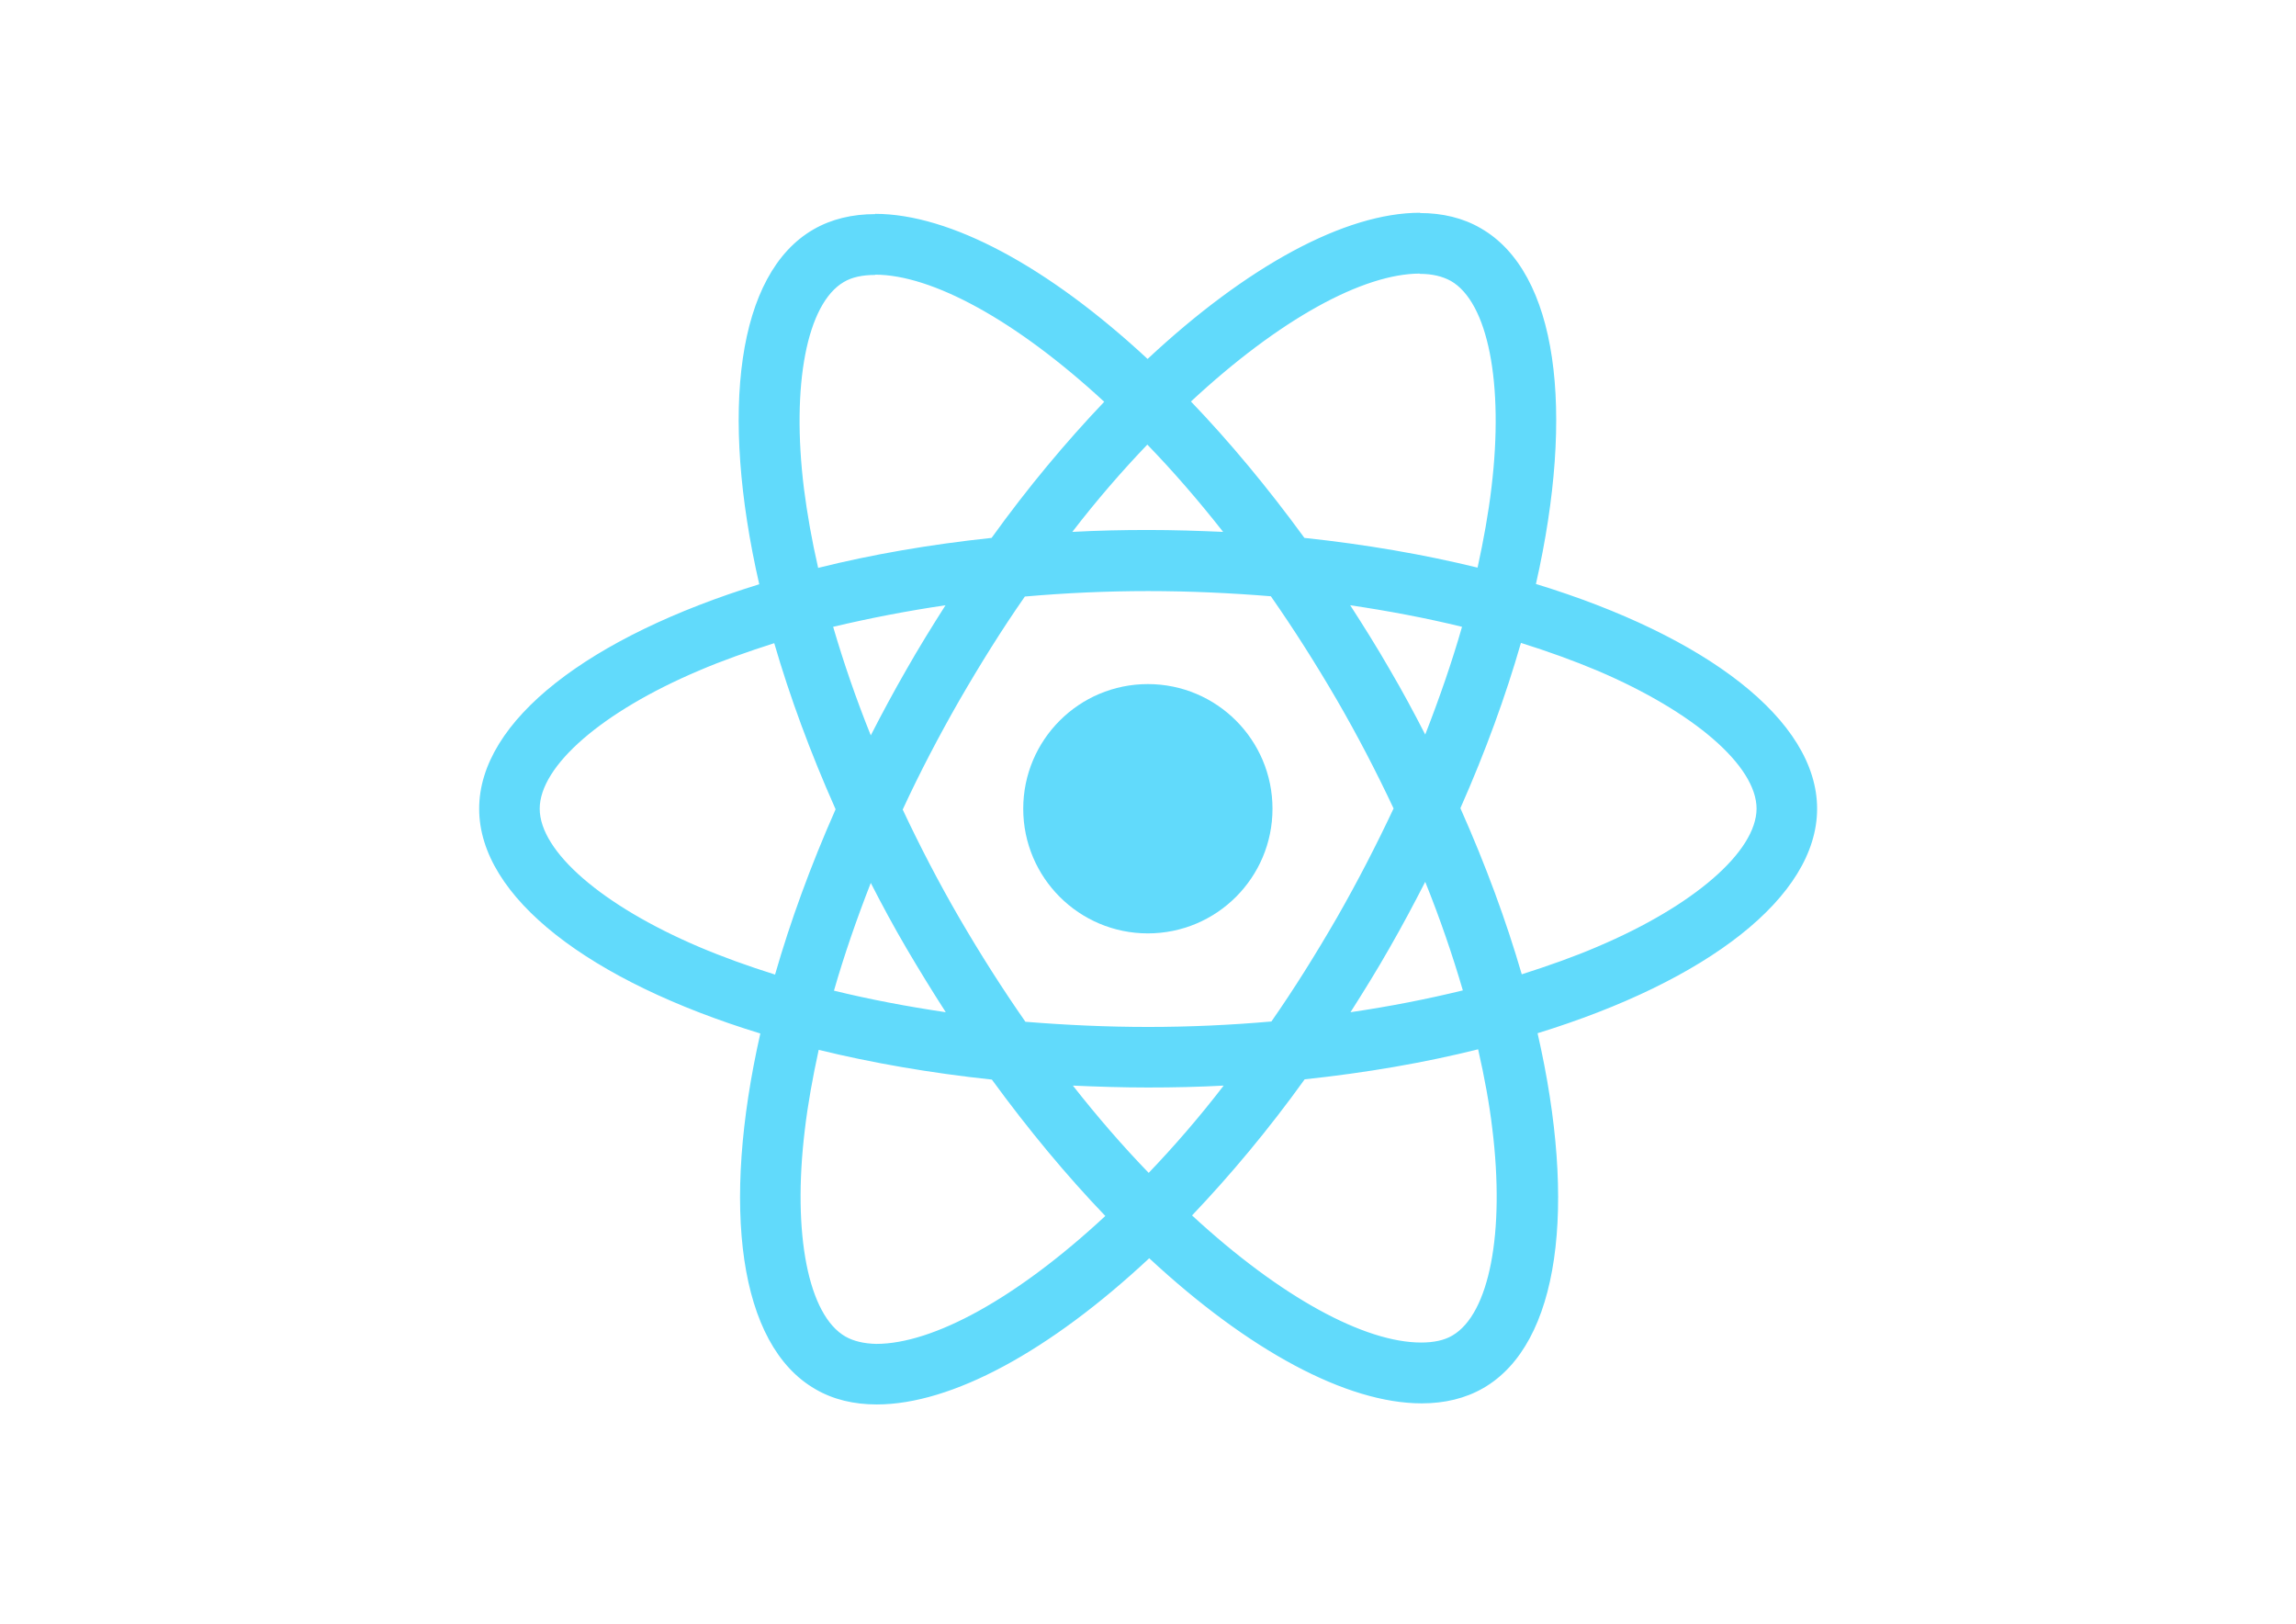
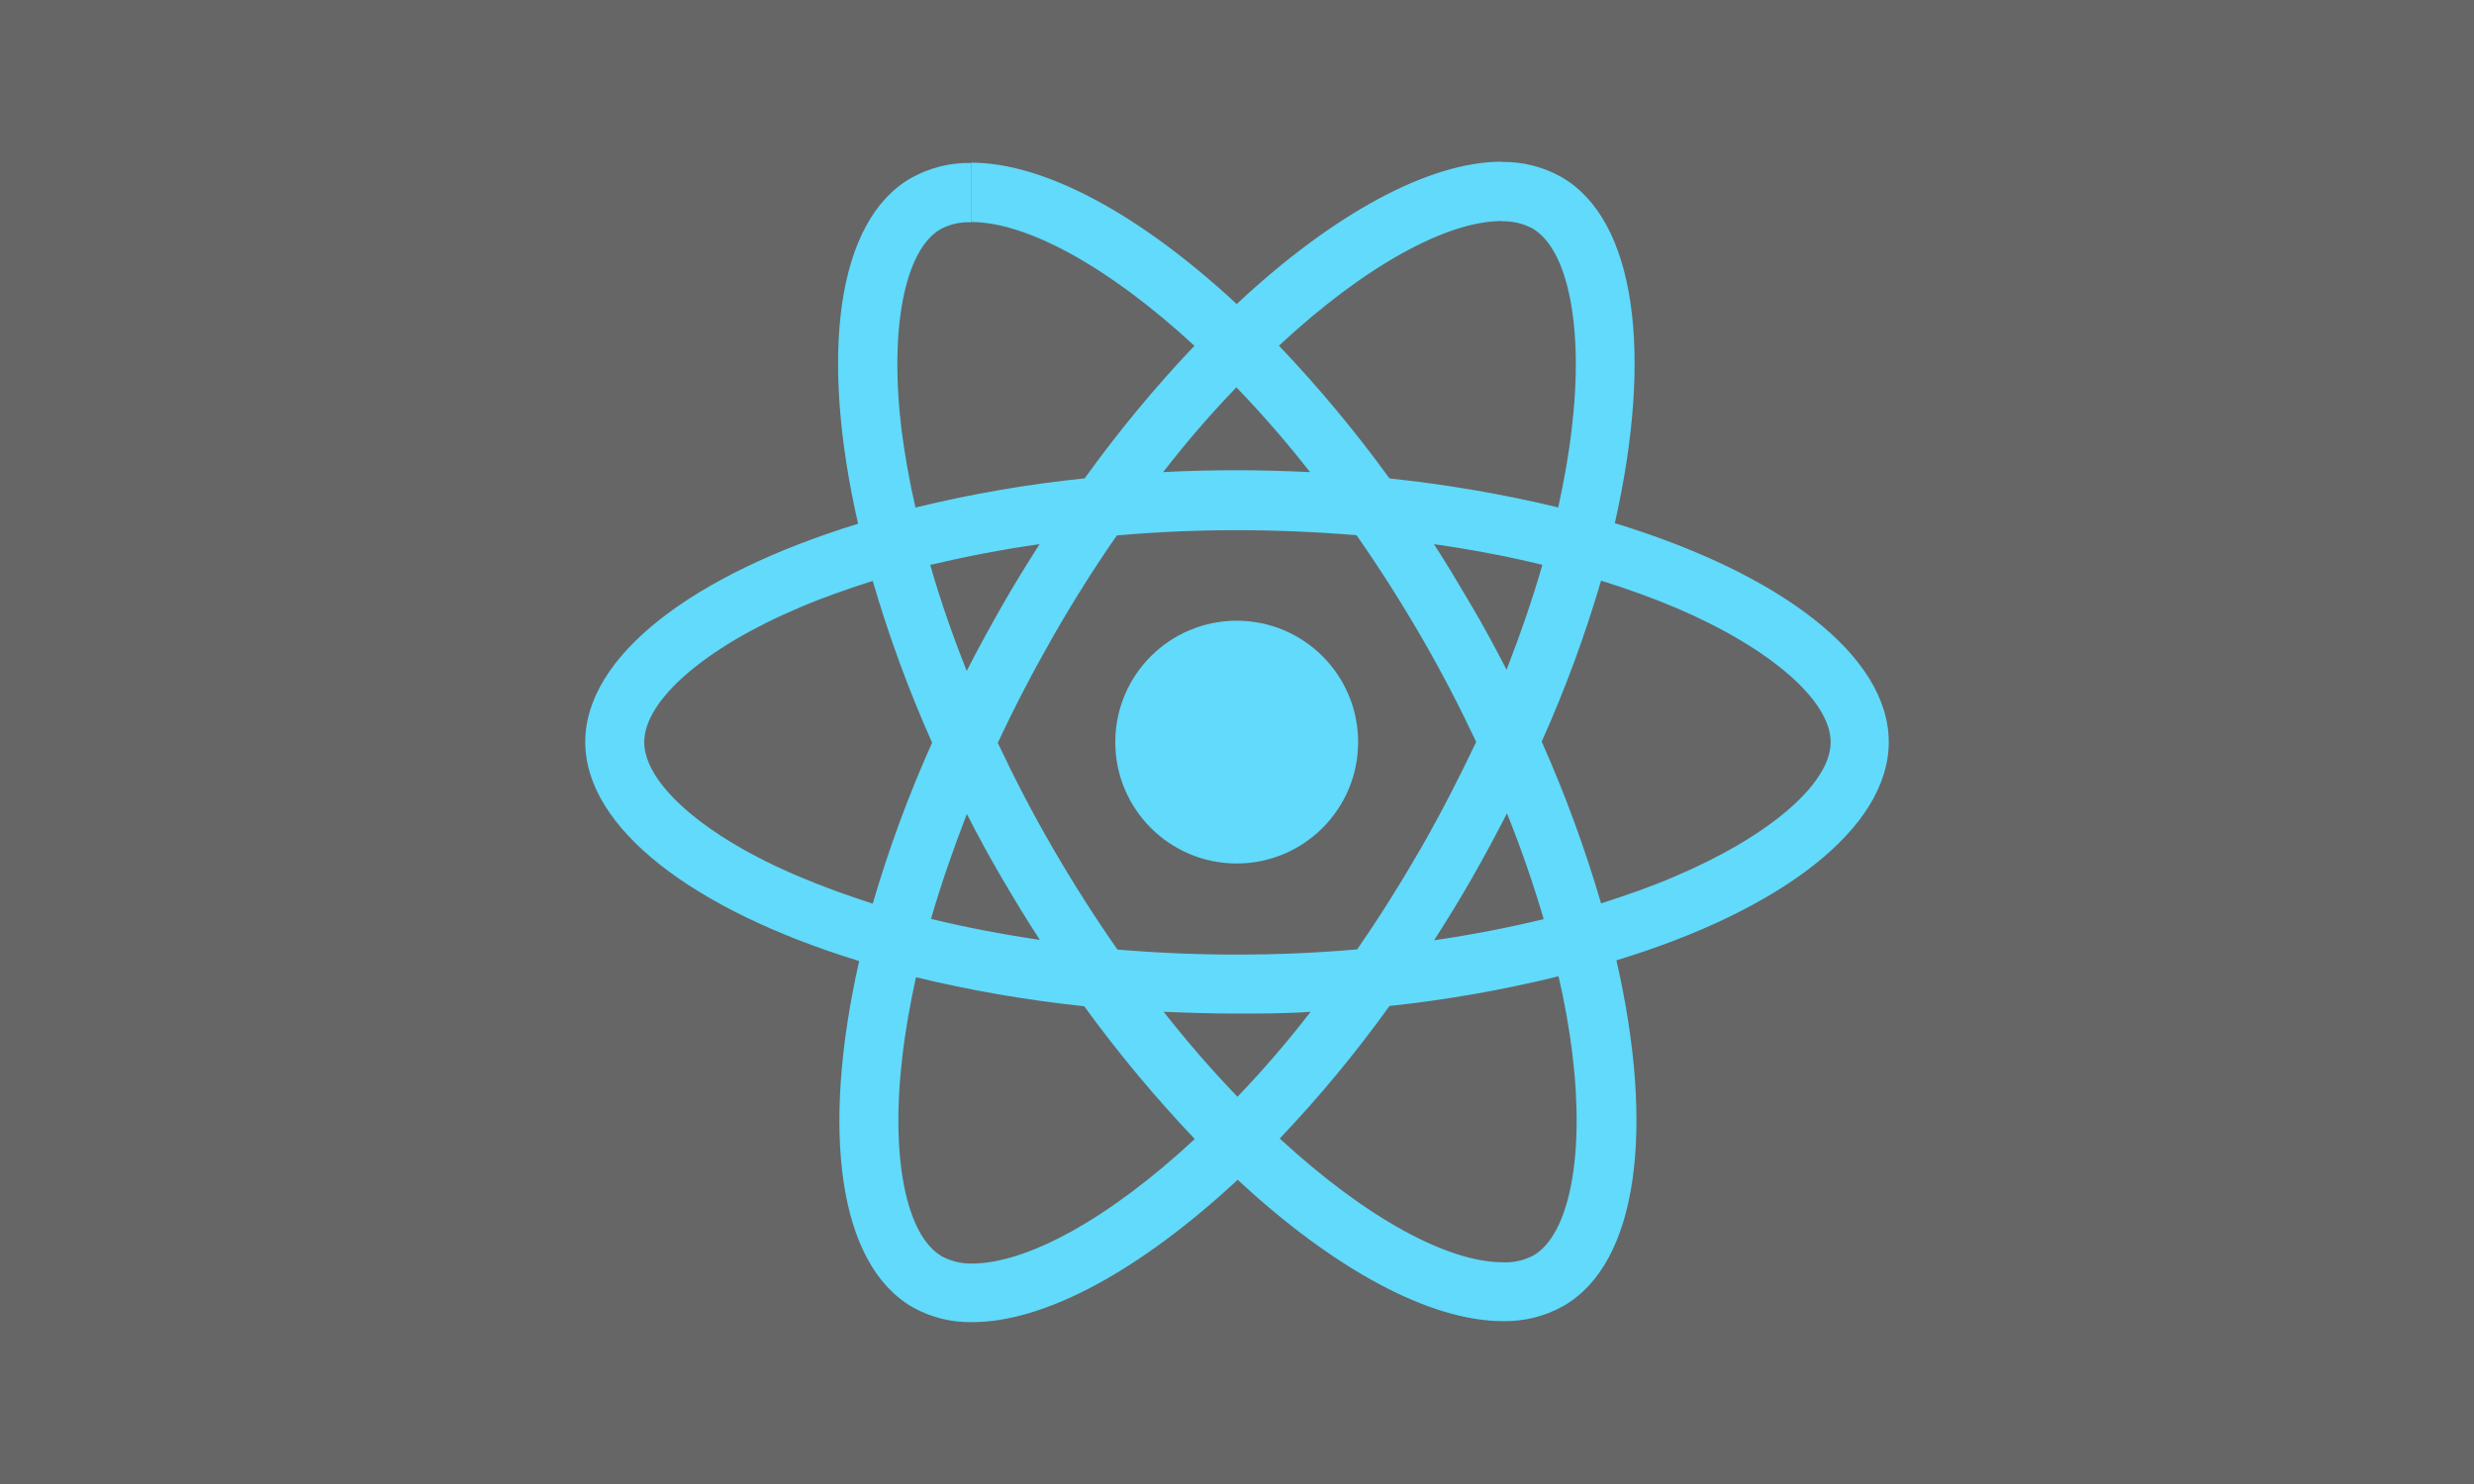
- <svg xmlns="http://www.w3.org/2000/svg" version="1.1" id="Layer_2_1_" x="0px" y="0px" viewBox="0 0 841.9 595.3" enable-background="new 0 0 841.9 595.3" xml:space="preserve">
-   <g>
-     <path fill="#61DAFB" d="M666.3,296.5c0-32.5-40.7-63.3-103.1-82.4c14.4-63.6,8-114.2-20.2-130.4c-6.5-3.8-14.1-5.6-22.4-5.6v22.3   c4.6,0,8.3,0.9,11.4,2.6c13.6,7.8,19.5,37.5,14.9,75.7c-1.1,9.4-2.9,19.3-5.1,29.4c-19.6-4.8-41-8.5-63.5-10.9   c-13.5-18.5-27.5-35.3-41.6-50c32.6-30.3,63.2-46.9,84-46.9l0-22.3c0,0,0,0,0,0c-27.5,0-63.5,19.6-99.9,53.6   c-36.4-33.8-72.4-53.2-99.9-53.2v22.3c20.7,0,51.4,16.5,84,46.6c-14,14.7-28,31.4-41.3,49.9c-22.6,2.4-44,6.1-63.6,11   c-2.3-10-4-19.7-5.2-29c-4.7-38.2,1.1-67.9,14.6-75.8c3-1.8,6.9-2.6,11.5-2.6l0-22.3c0,0,0,0,0,0c-8.4,0-16,1.8-22.6,5.6   c-28.1,16.2-34.4,66.7-19.9,130.1c-62.2,19.2-102.7,49.9-102.7,82.3c0,32.5,40.7,63.3,103.1,82.4c-14.4,63.6-8,114.2,20.2,130.4   c6.5,3.8,14.1,5.6,22.5,5.6c27.5,0,63.5-19.6,99.9-53.6c36.4,33.8,72.4,53.2,99.9,53.2c8.4,0,16-1.8,22.6-5.6   c28.1-16.2,34.4-66.7,19.9-130.1C625.8,359.7,666.3,328.9,666.3,296.5z M536.1,229.8c-3.7,12.9-8.3,26.2-13.5,39.5   c-4.1-8-8.4-16-13.1-24c-4.6-8-9.5-15.8-14.4-23.4C509.3,224,523,226.6,536.1,229.8z M490.3,336.3c-7.8,13.5-15.8,26.3-24.1,38.2   c-14.9,1.3-30,2-45.2,2c-15.1,0-30.2-0.7-45-1.9c-8.3-11.9-16.4-24.6-24.2-38c-7.6-13.1-14.5-26.4-20.8-39.8   c6.2-13.4,13.2-26.8,20.7-39.9c7.8-13.5,15.8-26.3,24.1-38.2c14.9-1.3,30-2,45.2-2c15.1,0,30.2,0.7,45,1.9   c8.3,11.9,16.4,24.6,24.2,38c7.6,13.1,14.5,26.4,20.8,39.8C504.7,309.8,497.8,323.2,490.3,336.3z M522.6,323.3   c5.4,13.4,10,26.8,13.8,39.8c-13.1,3.2-26.9,5.9-41.2,8c4.9-7.7,9.8-15.6,14.4-23.7C514.2,339.4,518.5,331.3,522.6,323.3z    M421.2,430c-9.3-9.6-18.6-20.3-27.8-32c9,0.4,18.2,0.7,27.5,0.7c9.4,0,18.7-0.2,27.8-0.7C439.7,409.7,430.4,420.4,421.2,430z    M346.8,371.1c-14.2-2.1-27.9-4.7-41-7.9c3.7-12.9,8.3-26.2,13.5-39.5c4.1,8,8.4,16,13.1,24C337.1,355.7,341.9,363.5,346.8,371.1z    M420.7,163c9.3,9.6,18.6,20.3,27.8,32c-9-0.4-18.2-0.7-27.5-0.7c-9.4,0-18.7,0.2-27.8,0.7C402.2,183.3,411.5,172.6,420.7,163z    M346.7,221.9c-4.9,7.7-9.8,15.6-14.4,23.7c-4.6,8-8.9,16-13,24c-5.4-13.4-10-26.8-13.8-39.8C318.6,226.7,332.4,224,346.7,221.9z    M256.2,347.1c-35.4-15.1-58.3-34.9-58.3-50.6c0-15.7,22.9-35.6,58.3-50.6c8.6-3.7,18-7,27.7-10.1c5.7,19.6,13.2,40,22.5,60.9   c-9.2,20.8-16.6,41.1-22.2,60.6C274.3,354.2,264.9,350.8,256.2,347.1z M310,490c-13.6-7.8-19.5-37.5-14.9-75.7   c1.1-9.4,2.9-19.3,5.1-29.4c19.6,4.8,41,8.5,63.5,10.9c13.5,18.5,27.5,35.3,41.6,50c-32.6,30.3-63.2,46.9-84,46.9   C316.8,492.6,313,491.7,310,490z M547.2,413.8c4.7,38.2-1.1,67.9-14.6,75.8c-3,1.8-6.9,2.6-11.5,2.6c-20.7,0-51.4-16.5-84-46.6   c14-14.7,28-31.4,41.3-49.9c22.6-2.4,44-6.1,63.6-11C544.3,394.8,546.1,404.5,547.2,413.8z M585.7,347.1c-8.6,3.7-18,7-27.7,10.1   c-5.7-19.6-13.2-40-22.5-60.9c9.2-20.8,16.6-41.1,22.2-60.6c9.9,3.1,19.3,6.5,28.1,10.2c35.4,15.1,58.3,34.9,58.3,50.6   C644,312.2,621.1,332.1,585.7,347.1z" />
-     <polygon fill="#61DAFB" points="320.8,78.4 320.8,78.4 320.8,78.4  " />
-     <circle fill="#61DAFB" cx="420.9" cy="296.5" r="45.7" />
-     <polygon fill="#61DAFB" points="520.5,78.1 520.5,78.1 520.5,78.1  " />
+ <svg xmlns="http://www.w3.org/2000/svg" id="Layer_2" data-name="Layer 2" viewBox="0 0 250 150">
+   <defs>
+     <style>.cls-1{fill:#666;}.cls-2{fill:#61dafb;}</style>
+   </defs>
+   <g id="Layer_1" data-name="Layer 1">
+     <rect class="cls-1" width="250" height="150" />
  </g>
+   <path class="cls-2" d="M190.86,75c0-8.72-10.92-17-27.68-22.12,3.87-17.08,2.15-30.66-5.42-35a11.81,11.81,0,0,0-6-1.51v6a6.16,6.16,0,0,1,3.06.7c3.66,2.09,5.24,10.07,4,20.32-.29,2.53-.77,5.19-1.36,7.9a131.1,131.1,0,0,0-17.05-2.93,131.29,131.29,0,0,0-11.17-13.42c8.75-8.14,17-12.6,22.55-12.6v-6h0c-7.38,0-17.05,5.26-26.82,14.39-9.78-9.08-19.44-14.29-26.83-14.29v6c5.56,0,13.8,4.43,22.56,12.51a126.63,126.63,0,0,0-11.09,13.4A127.08,127.08,0,0,0,92.51,51.3c-.62-2.68-1.07-5.29-1.4-7.78-1.26-10.26.3-18.23,3.92-20.35a5.94,5.94,0,0,1,3.09-.7v-6h0A12,12,0,0,0,92.05,18c-7.54,4.35-9.23,17.91-5.34,34.94C70,58.07,59.14,66.31,59.14,75S70.06,92,86.82,97.14c-3.87,17.08-2.15,30.66,5.42,35a11.83,11.83,0,0,0,6,1.5c7.39,0,17-5.26,26.83-14.39,9.77,9.08,19.44,14.29,26.82,14.29A12,12,0,0,0,158,132c7.54-4.35,9.24-17.91,5.34-34.93C180,92,190.86,83.71,190.86,75Zm-35-17.91c-1,3.47-2.22,7-3.62,10.61-1.1-2.15-2.26-4.3-3.52-6.44S146.21,57,144.9,55C148.71,55.55,152.39,56.24,155.9,57.1ZM143.61,85.7c-2.1,3.62-4.24,7.06-6.47,10.26-4,.35-8.06.53-12.14.53s-8.11-.18-12.08-.51c-2.23-3.19-4.41-6.6-6.5-10.2s-3.89-7.09-5.59-10.69c1.67-3.59,3.55-7.19,5.56-10.71s4.24-7.06,6.47-10.26c4-.35,8.06-.53,12.14-.53s8.11.18,12.08.51c2.23,3.19,4.41,6.6,6.5,10.2s3.89,7.09,5.59,10.69C147.47,78.58,145.62,82.18,143.61,85.7Zm8.67-3.49c1.45,3.6,2.69,7.2,3.71,10.69-3.52.86-7.23,1.58-11.07,2.14,1.32-2.06,2.63-4.18,3.87-6.36S151.18,84.36,152.28,82.21Zm-27.23,28.65a112.85,112.85,0,0,1-7.46-8.59c2.42.1,4.89.18,7.38.18s5,0,7.47-.18A106.18,106.18,0,0,1,125.05,110.86ZM105.08,95q-5.73-.84-11-2.12c1-3.46,2.23-7,3.62-10.6,1.1,2.14,2.26,4.29,3.52,6.44S103.76,93,105.08,95Zm19.84-55.87a110.67,110.67,0,0,1,7.46,8.59c-2.41-.11-4.88-.19-7.38-.19s-5,.06-7.46.19A104.17,104.17,0,0,1,124.92,39.17ZM105.05,55c-1.32,2.07-2.63,4.19-3.87,6.37s-2.39,4.29-3.49,6.44C96.24,64.19,95,60.59,94,57.1,97.51,56.27,101.21,55.55,105.05,55ZM80.75,88.6c-9.5-4-15.65-9.37-15.65-13.59s6.15-9.56,15.65-13.58c2.31-1,4.83-1.88,7.44-2.71a128.46,128.46,0,0,0,6,16.35,126.11,126.11,0,0,0-6,16.27C85.61,90.51,83.09,89.59,80.75,88.6ZM95.2,127c-3.66-2.1-5.24-10.07-4-20.33.29-2.52.77-5.18,1.36-7.89a131.1,131.1,0,0,0,17,2.93,133.49,133.49,0,0,0,11.17,13.42c-8.75,8.14-17,12.59-22.55,12.59A6.25,6.25,0,0,1,95.2,127Zm63.69-20.46c1.26,10.26-.3,18.23-3.92,20.35a5.94,5.94,0,0,1-3.09.7c-5.56,0-13.8-4.43-22.56-12.51a126.63,126.63,0,0,0,11.09-13.4,127.08,127.08,0,0,0,17.08-3A75.51,75.51,0,0,1,158.89,106.51ZM169.22,88.6c-2.31,1-4.83,1.88-7.43,2.71a130.11,130.11,0,0,0-6-16.35,127.21,127.21,0,0,0,6-16.27c2.66.83,5.19,1.74,7.55,2.74,9.5,4.05,15.65,9.37,15.65,13.58S178.73,84.57,169.22,88.6Z" />
+   <path class="cls-2" d="M98.1,16.45Z" />
+   <circle class="cls-2" cx="124.97" cy="75.01" r="12.27" />
+   <path class="cls-2" d="M151.72,16.37Z" />
</svg>
